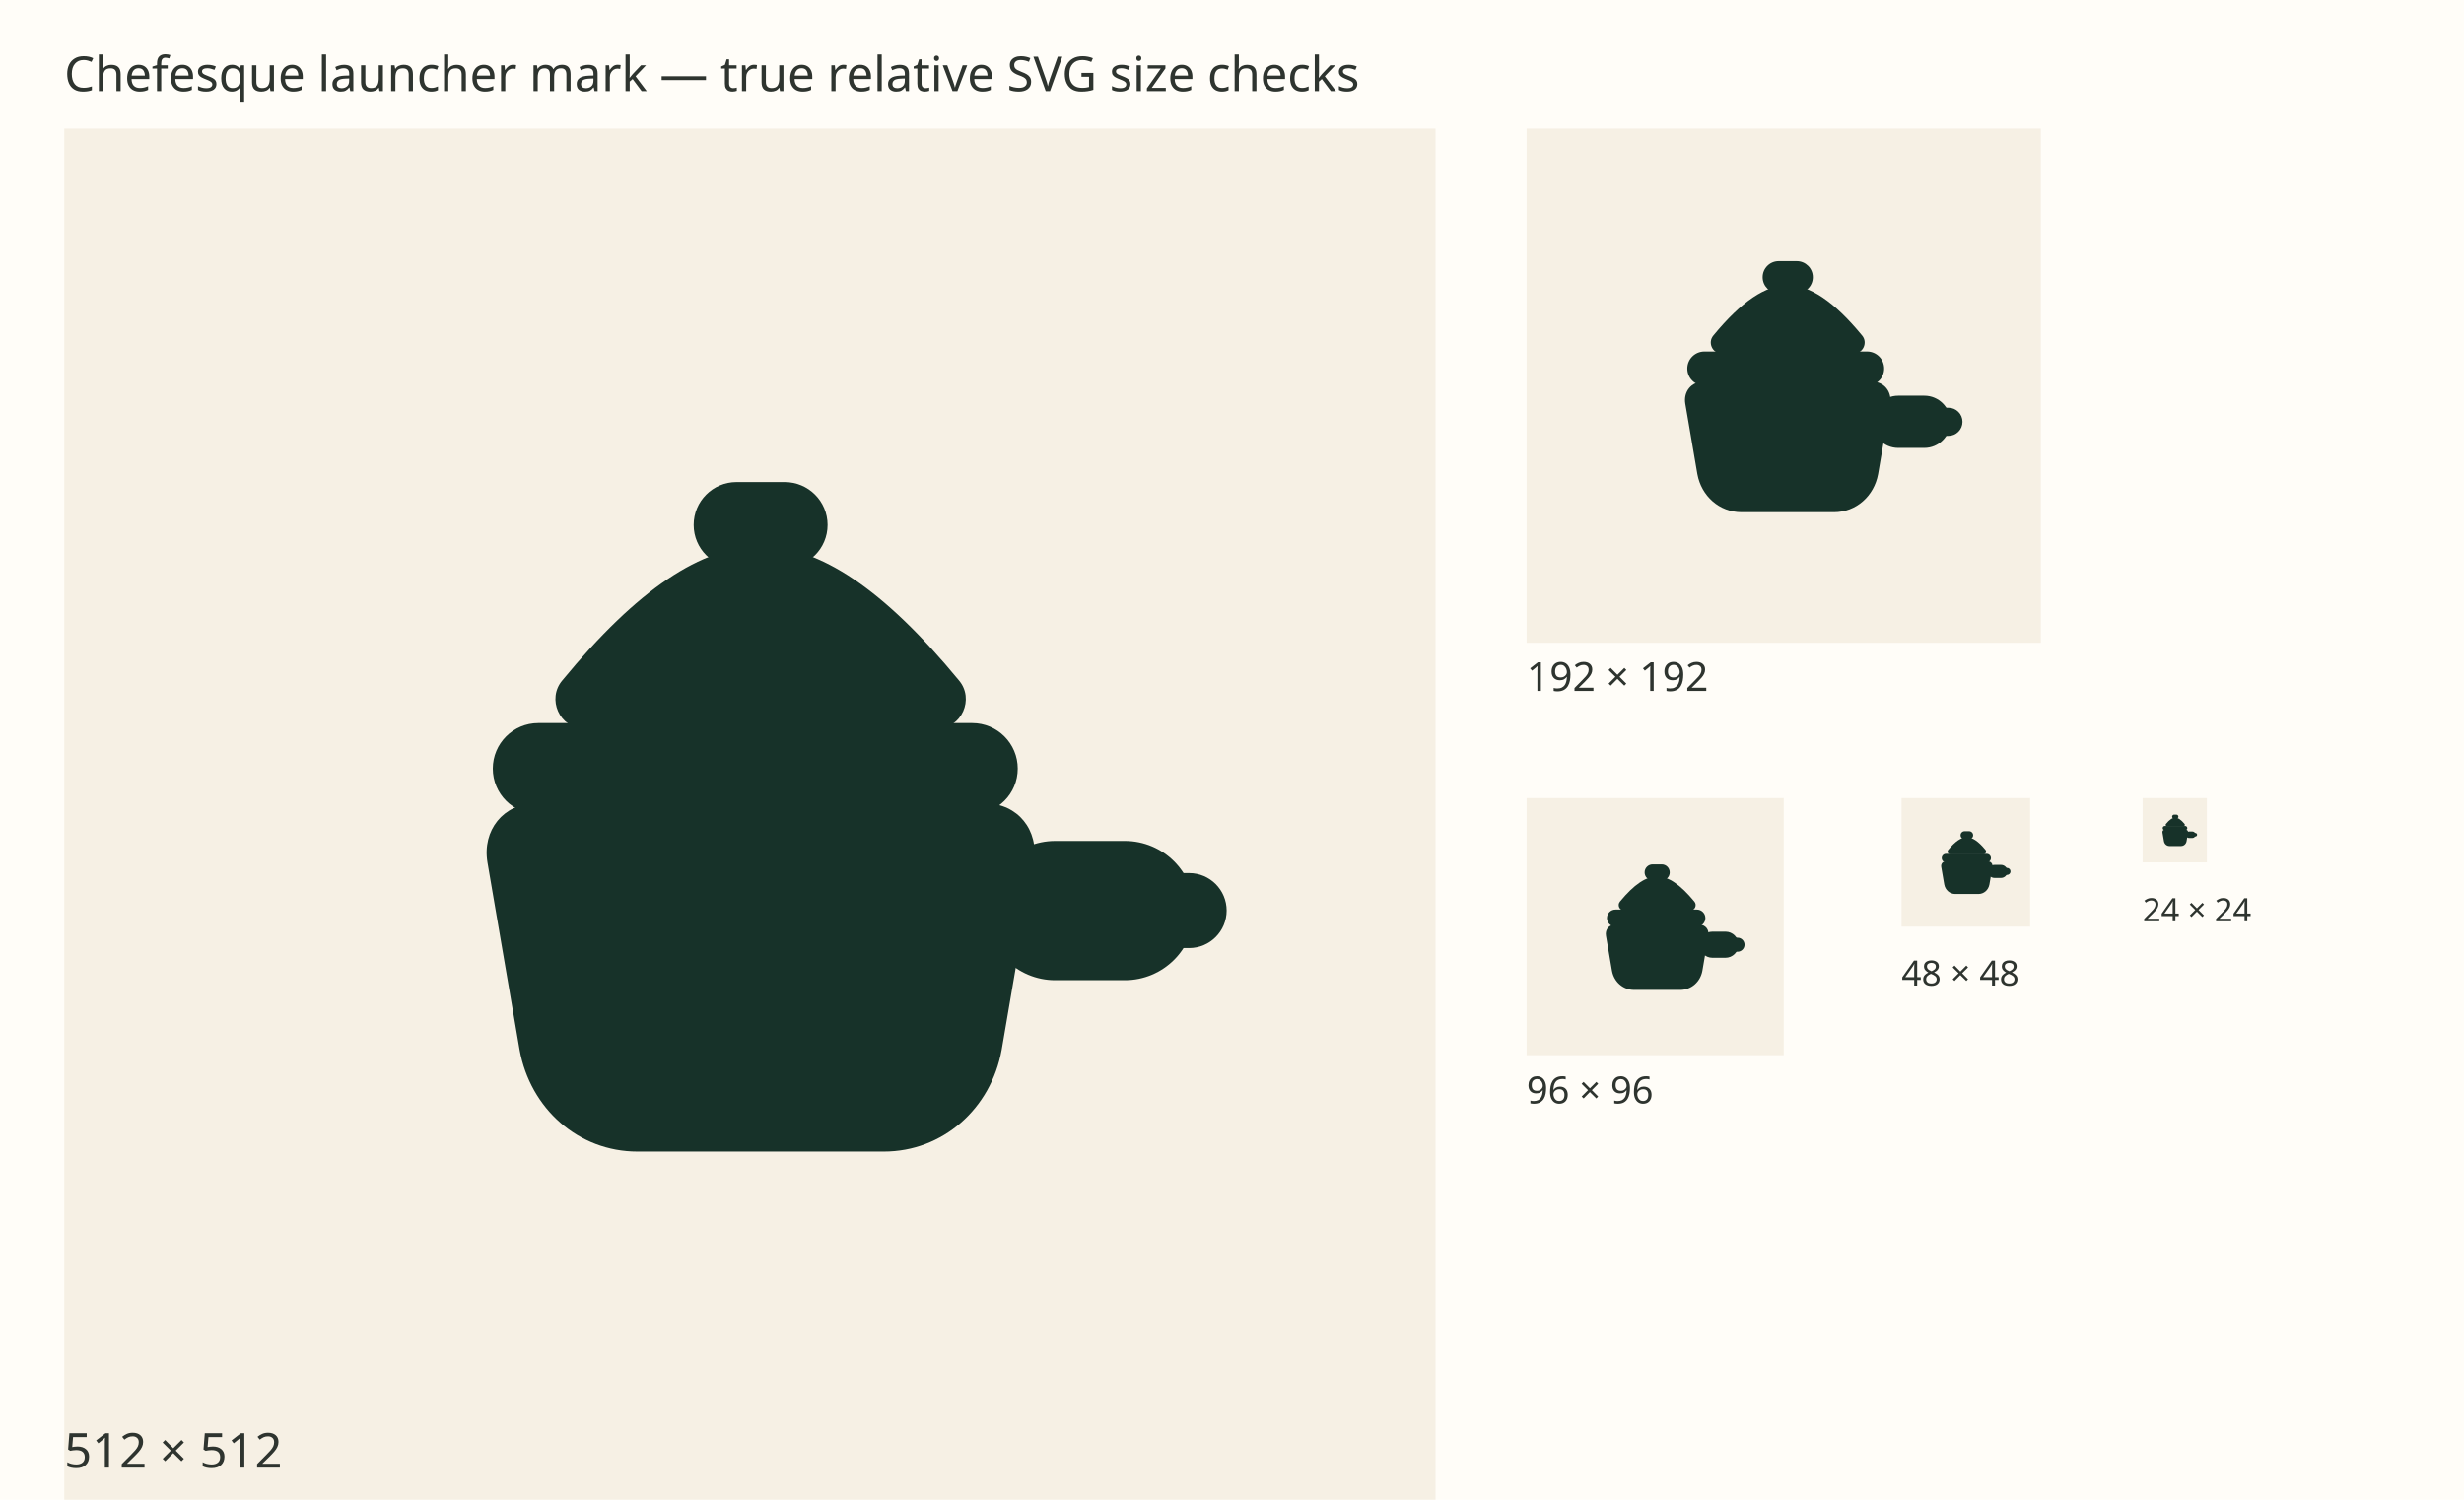
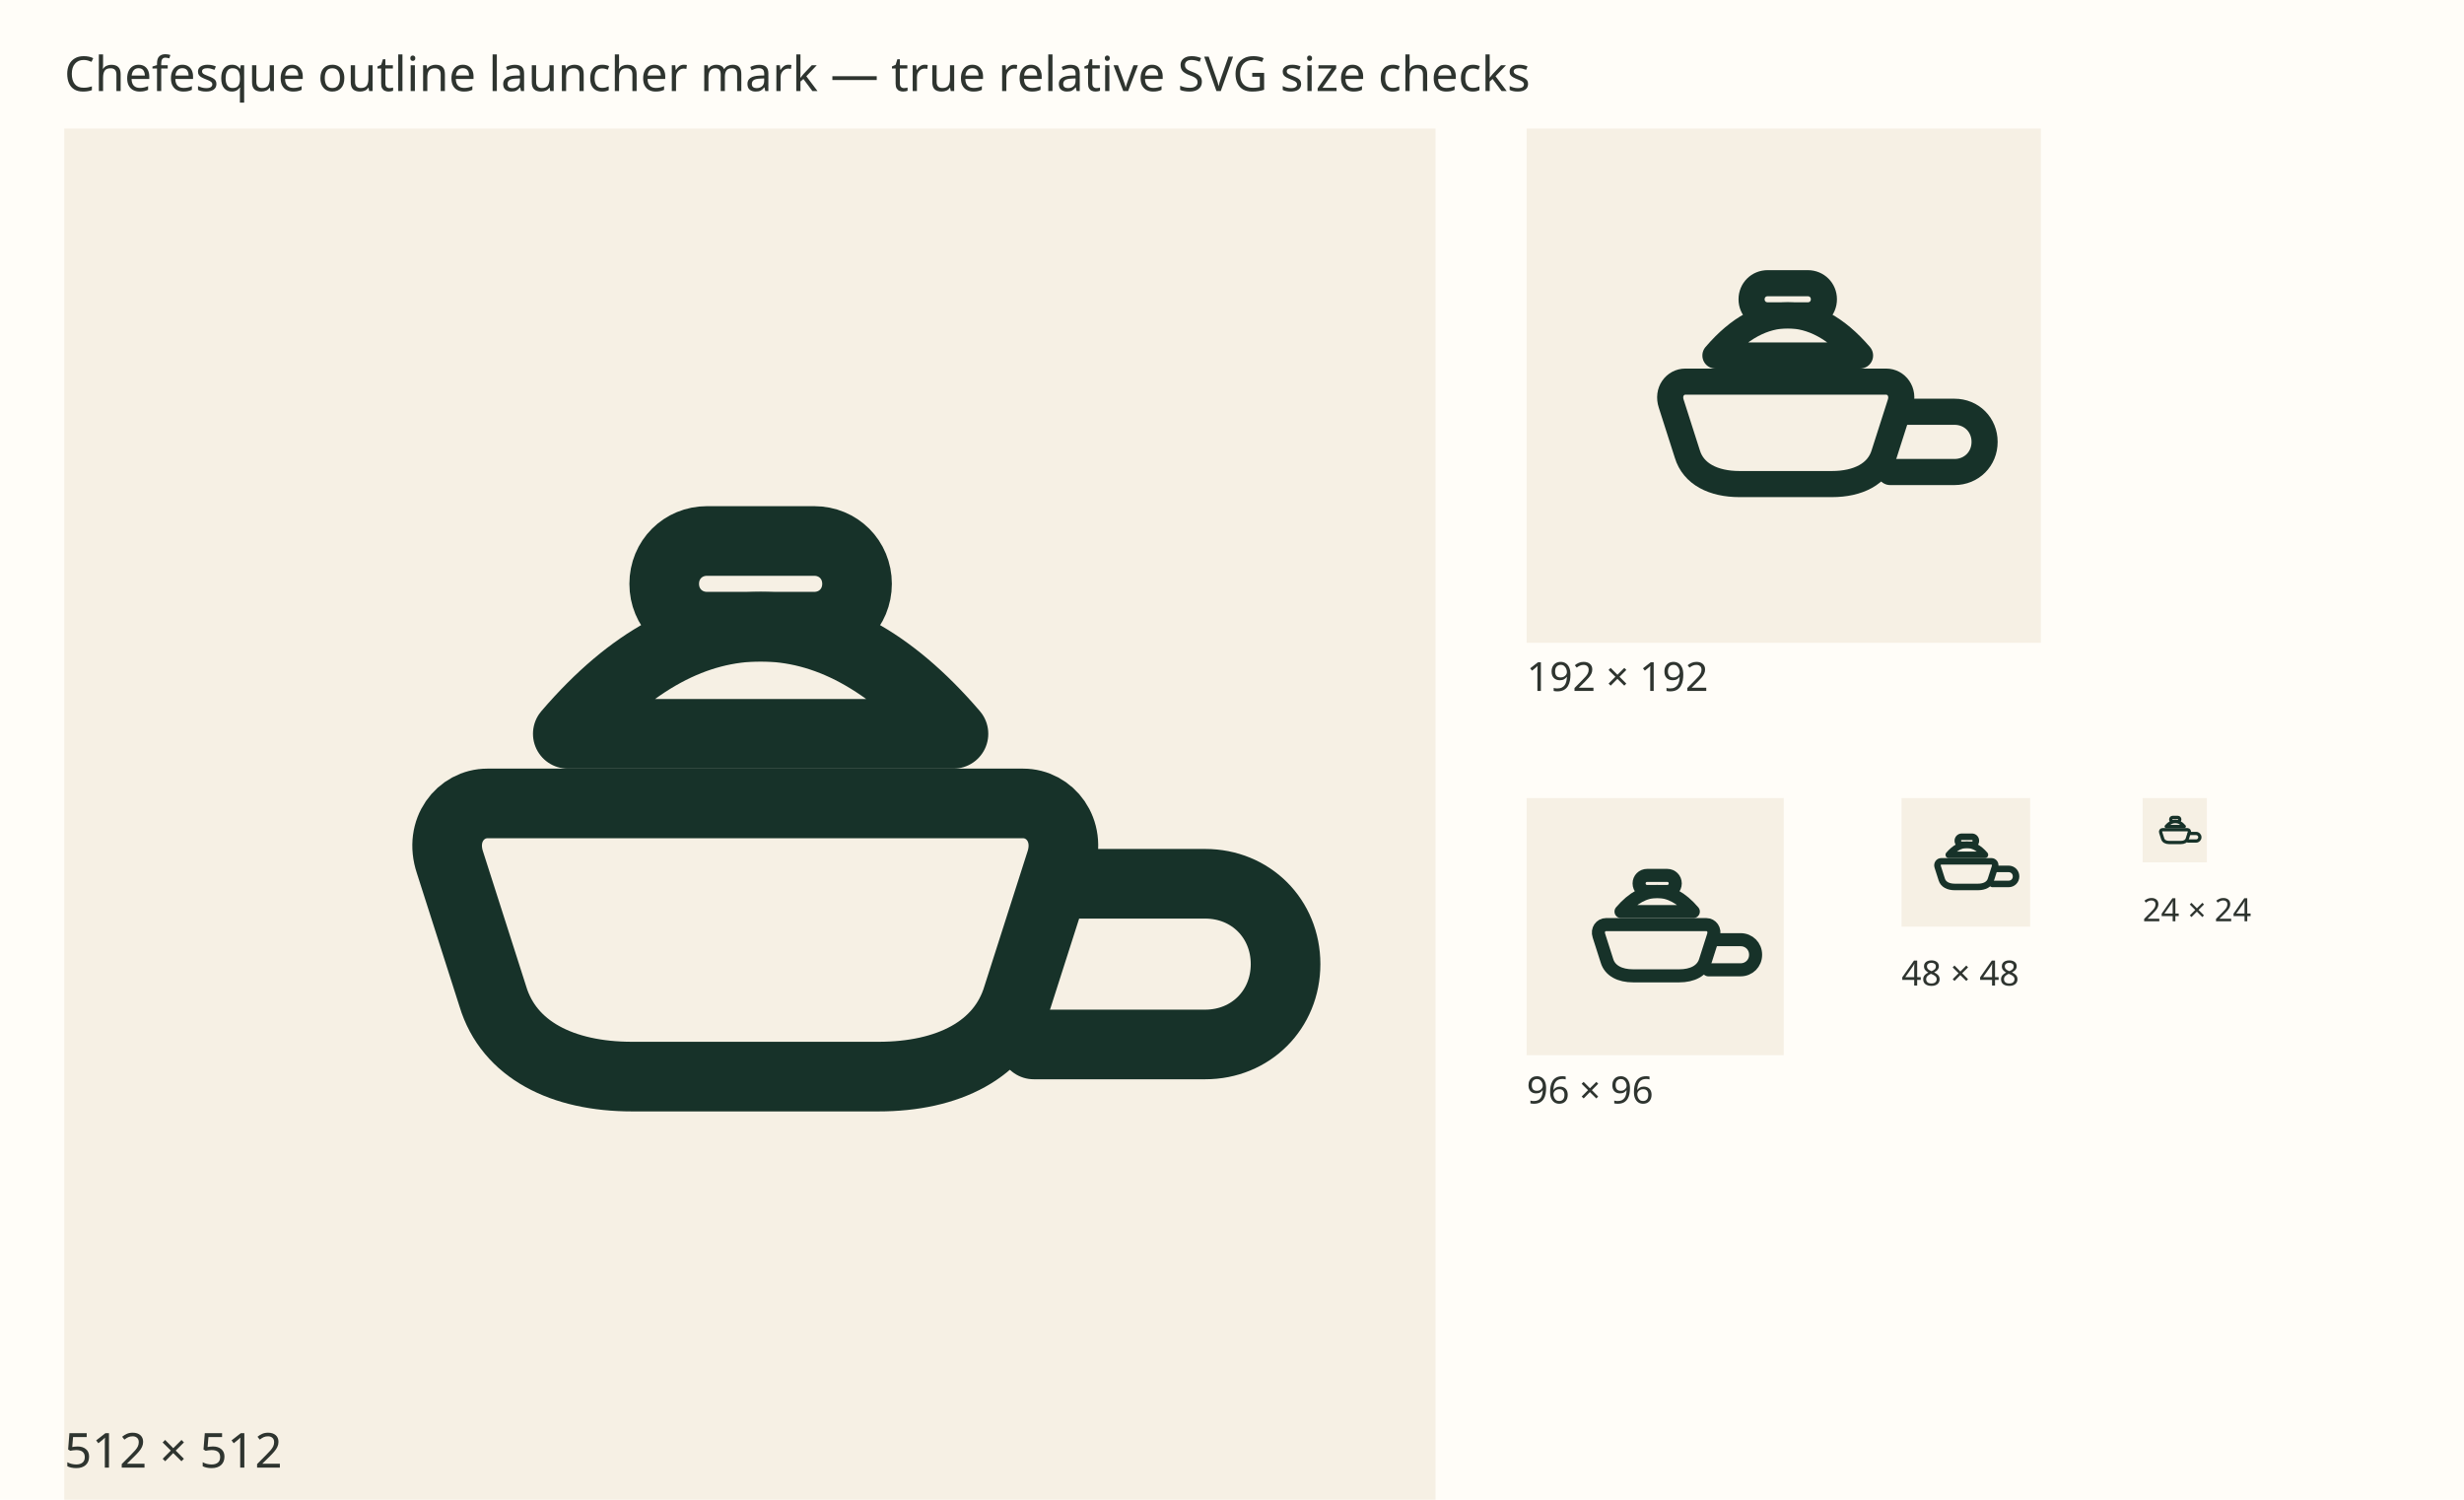
<svg xmlns="http://www.w3.org/2000/svg" width="920" height="560" viewBox="0 0 920 560" role="img" aria-labelledby="title desc">
  <defs>
-     <g id="saucepan" fill="#173229">
-       <rect x="160" y="222" width="196" height="34" rx="17" />
-       <path d="M176 252h168c12 0 20 10 18 22l-12 70c-4 22-22 38-44 38H214c-22 0-40-16-44-38l-12-70c-2-12 6-22 18-22z" />
-       <path d="M186 206c28-34 52-50 74-50s46 16 74 50c6 7 1 18-8 18H194c-9 0-14-11-8-18z" />
-       <rect x="235" y="132" width="50" height="32" rx="16" />
-       <rect x="344" y="266" width="78" height="52" rx="26" />
-       <rect x="392" y="278" width="42" height="28" rx="14" />
+     <g id="saucepan" fill="none" stroke="#173229" stroke-width="26" stroke-linecap="round" stroke-linejoin="round">
+       <path d="M158 252H358C368 252 376 262 372 274L356 324C350 344 330 354 304 354H212C186 354 166 344 160 324L144 274C140 262 148 252 158 252Z" />
+       <path d="M188 226C212 198 236 186 260 186C284 186 308 198 332 226H188Z" />
+       <path d="M240 154H280C289 154 296 161 296 170C296 179 289 186 280 186H240C231 186 224 179 224 170C224 161 231 154 240 154Z" />
+       <path d="M372 282H426C443 282 456 295 456 312C456 329 443 342 426 342H362" />
    </g>
    <g id="logo">
      <rect width="512" height="512" fill="#F6F0E4" />
      <use href="#saucepan" />
    </g>
  </defs>
  <rect width="920" height="560" fill="#FFFDF8" />
-   <text x="24" y="34" font-family="sans-serif" font-size="18" fill="#2E342F">Chefesque launcher mark — true relative SVG size checks</text>
+   <text x="24" y="34" font-family="sans-serif" font-size="18" fill="#2E342F">Chefesque outline launcher mark — true relative SVG size checks</text>
  <g transform="translate(24 48)">
    <use href="#logo" />
    <text x="0" y="500" font-family="sans-serif" font-size="18" fill="#2E342F">512 × 512</text>
  </g>
  <g transform="translate(570 48) scale(.375)">
    <use href="#logo" />
  </g>
  <text x="570" y="258" font-family="sans-serif" font-size="15" fill="#2E342F">192 × 192</text>
  <g transform="translate(570 298) scale(.1875)">
    <use href="#logo" />
  </g>
  <text x="570" y="412" font-family="sans-serif" font-size="14" fill="#2E342F">96 × 96</text>
  <g transform="translate(710 298) scale(.09375)">
    <use href="#logo" />
  </g>
  <text x="710" y="368" font-family="sans-serif" font-size="13" fill="#2E342F">48 × 48</text>
  <g transform="translate(800 298) scale(.046875)">
    <use href="#logo" />
  </g>
  <text x="800" y="344" font-family="sans-serif" font-size="12" fill="#2E342F">24 × 24</text>
</svg>
